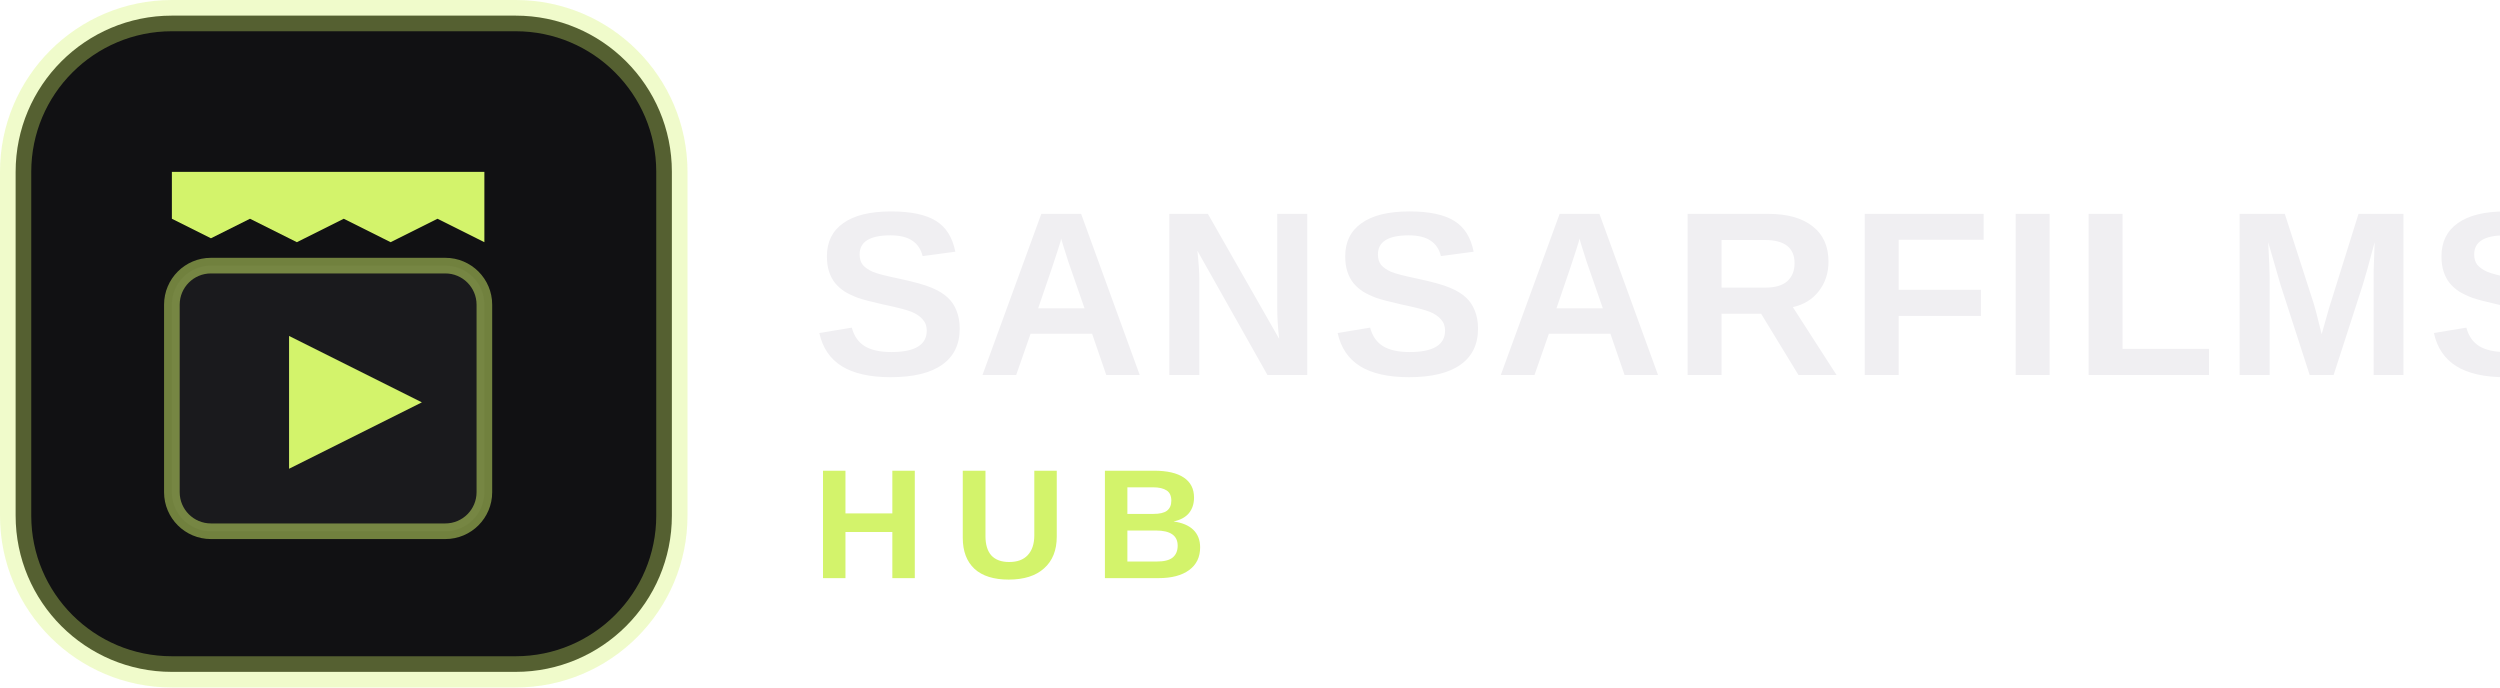
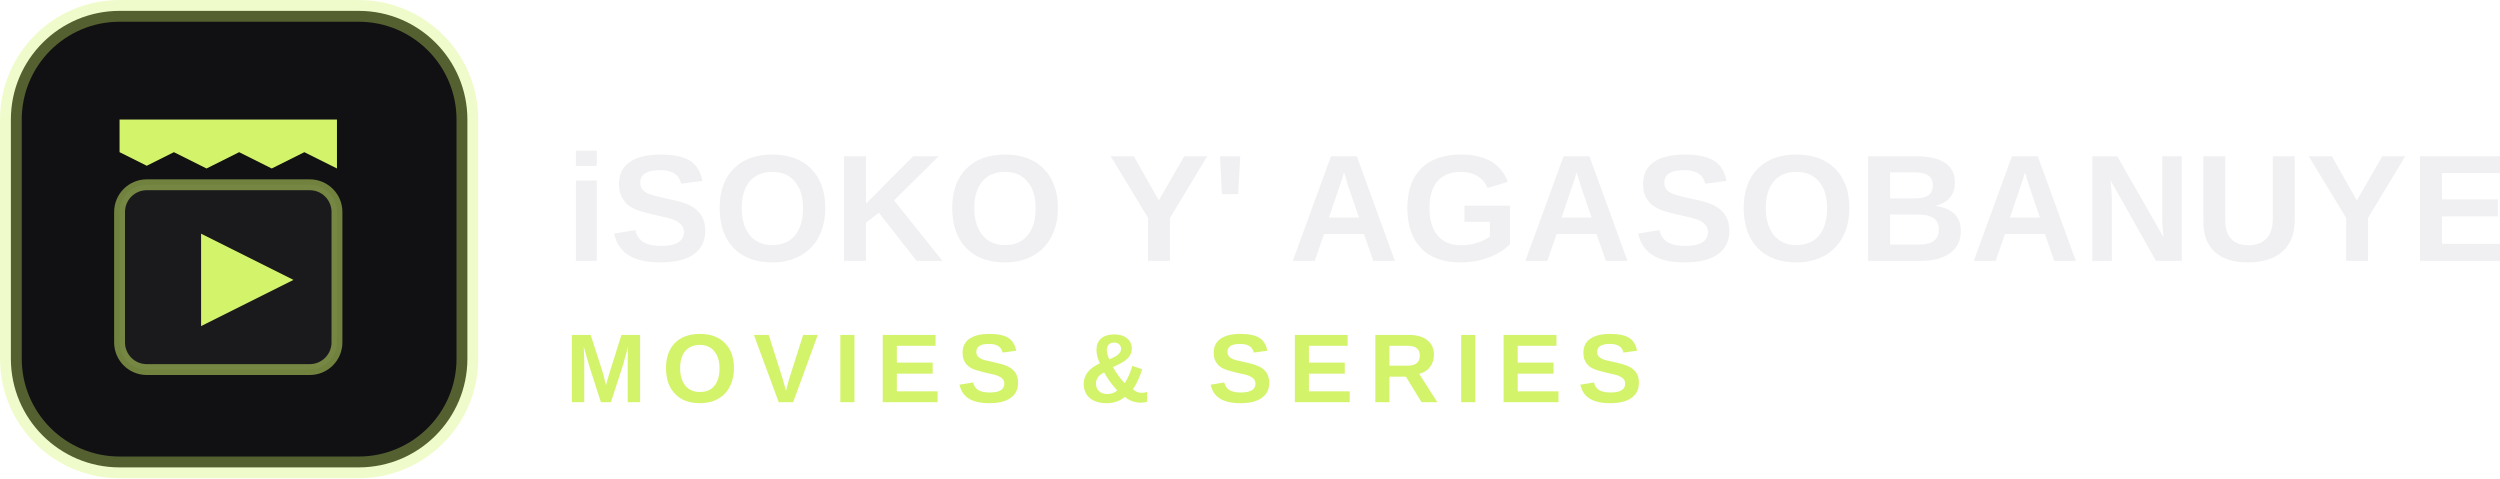
- <svg xmlns="http://www.w3.org/2000/svg" viewBox="0 0 160 44" role="img" aria-labelledby="title">
+ <svg xmlns="http://www.w3.org/2000/svg" viewBox="0 0 230 44" role="img" aria-labelledby="title">
  <rect x="1" y="1" width="42" height="42" rx="10" fill="#111113" stroke="#d3f36b" stroke-opacity=".35" stroke-width="2" />
  <path d="M11 11h20v4.5l-3-1.5-3 1.5-3-1.5-3 1.5-3-1.5-2.5 1.25-2.5-1.25z" fill="#d3f36b" />
  <rect x="11" y="17" width="20" height="17" rx="2.5" fill="#1a1a1d" stroke="#d3f36b" stroke-opacity=".5" />
  <path d="M18.5 21.5l8.5 4.25-8.5 4.25z" fill="#d3f36b" />
-   <text x="52" y="24" fill="#f0eff2" font-family="Manrope, Arial, sans-serif" font-size="15" font-weight="800" letter-spacing=".5">SANSARFILMS</text>
-   <text x="52" y="37" fill="#d3f36b" font-family="Manrope, Arial, sans-serif" font-size="10" font-weight="700" letter-spacing="1.8">HUB</text>
+   <text x="52" y="24" fill="#f0eff2" font-family="Manrope, Arial, sans-serif" font-size="14" font-weight="800" letter-spacing=".2">iSOKO Y' AGASOBANUYE</text>
+   <text x="52" y="37" fill="#d3f36b" font-family="Manrope, Arial, sans-serif" font-size="9" font-weight="700" letter-spacing="1.4">MOVIES &amp; SERIES</text>
</svg>
